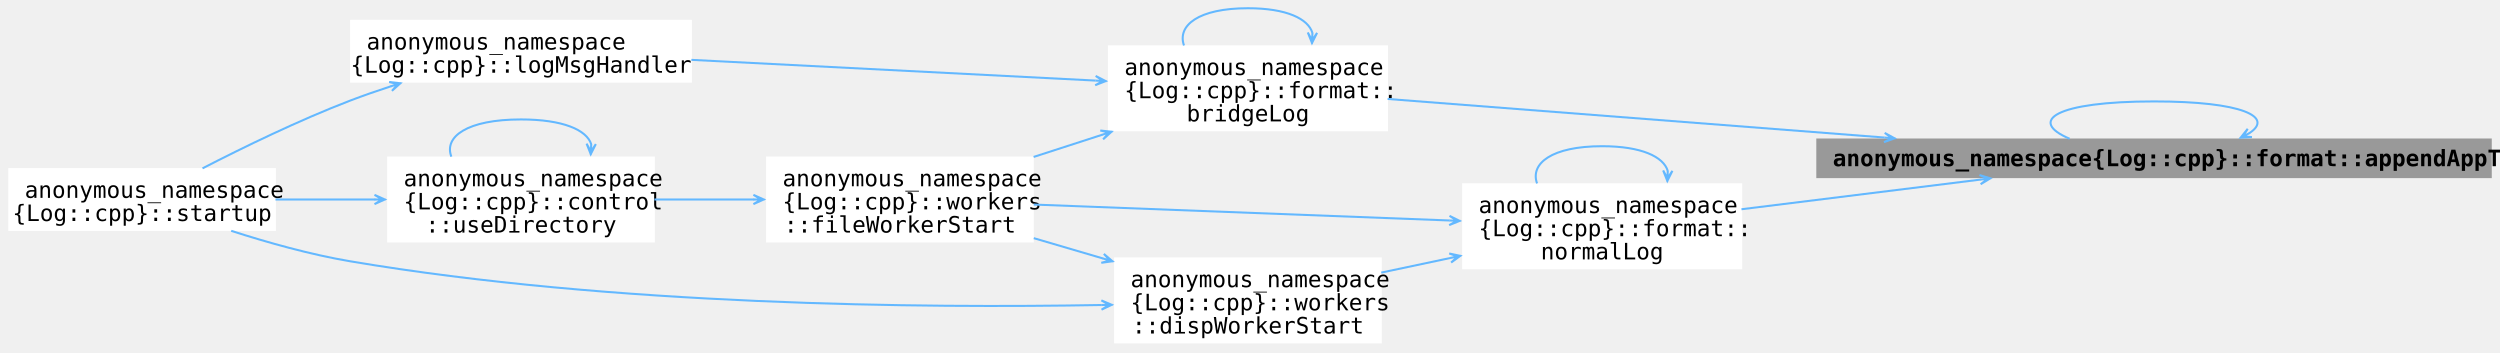
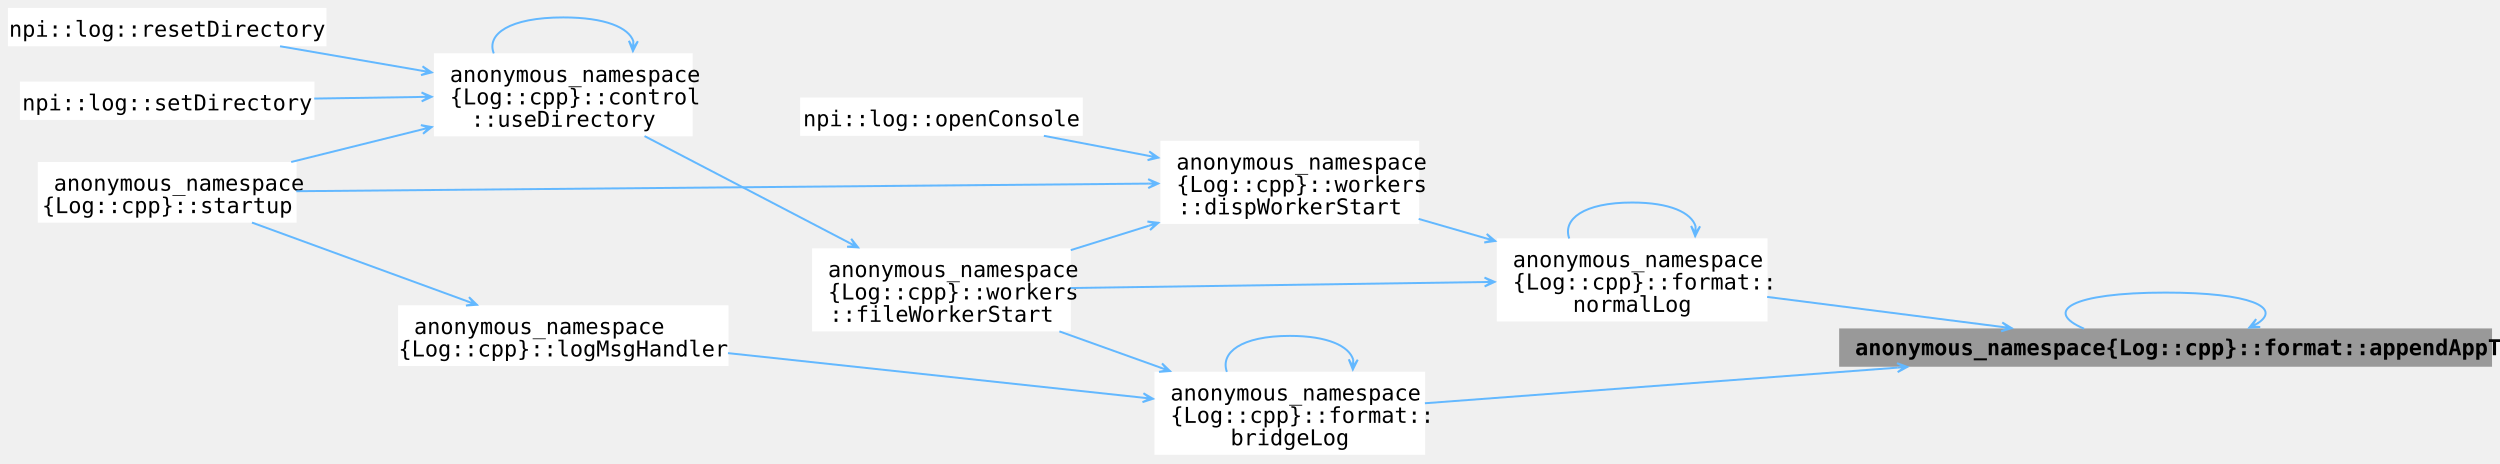
- <svg xmlns="http://www.w3.org/2000/svg" xmlns:xlink="http://www.w3.org/1999/xlink" width="1214pt" height="171pt" viewBox="0.00 0.00 1214.00 171.00">
-   <g id="graph0" class="graph" transform="scale(1 1) rotate(0) translate(4 166.75)">
+ <svg xmlns="http://www.w3.org/2000/svg" xmlns:xlink="http://www.w3.org/1999/xlink" width="1256pt" height="233pt" viewBox="0.00 0.00 1256.00 233.00">
+   <g id="graph0" class="graph" transform="scale(1 1) rotate(0) translate(4 228.5)">
    <g id="Node000001" class="node">
      <g id="a_Node000001">
        <a xlink:title="Appends elapsed time since logging-system startup.">
-           <polygon fill="#999999" stroke="none" points="1206,-99.5 878,-99.5 878,-80.25 1206,-80.25 1206,-99.5" />
-           <text xml:space="preserve" text-anchor="start" x="886" y="-86.05" font-family="Consolas" font-weight="bold" font-size="11.00">anonymous_namespace{Log::cpp}::format::appendAppTime</text>
+           <polygon fill="#999999" stroke="none" points="1248,-63.5 920,-63.5 920,-44.25 1248,-44.25 1248,-63.5" />
+           <text xml:space="preserve" text-anchor="start" x="928" y="-50.05" font-family="Consolas" font-weight="bold" font-size="11.00">anonymous_namespace{Log::cpp}::format::appendAppTime</text>
        </a>
      </g>
    </g>
    <g id="edge1_Node000001_Node000001" class="edge">
      <g id="a_edge1_Node000001_Node000001">
        <a xlink:title=" ">
-           <path fill="none" stroke="#63b8ff" d="M1088.18,-102.03C1100.42,-109.9 1085.03,-117.5 1042,-117.5 994.11,-117.5 980.45,-108.09 1001.03,-99.36" />
-           <polygon fill="#63b8ff" stroke="#63b8ff" points="1084.06,-99.91 1089.53,-100.19 1085.2,-100.5 1088.51,-102.19 1088.51,-102.19 1088.51,-102.19 1085.2,-100.5 1087.48,-104.2 1084.06,-99.91" />
+           <path fill="none" stroke="#63b8ff" d="M1130.18,-66.03C1142.42,-73.9 1127.03,-81.5 1084,-81.5 1036.11,-81.5 1022.45,-72.09 1043.03,-63.36" />
+           <polygon fill="#63b8ff" stroke="#63b8ff" points="1126.06,-63.91 1131.53,-64.19 1127.2,-64.5 1130.51,-66.19 1130.51,-66.19 1130.51,-66.19 1127.2,-64.5 1129.48,-68.2 1126.06,-63.91" />
        </a>
      </g>
    </g>
    <g id="Node000002" class="node">
      <g id="a_Node000002">
        <a xlink:href="../../d0/dd9/namespaceanonymous__namespace_02_log_8cpp_03_1_1format.html#a2bec914d05bd447bb12f800640913bac" target="_top" xlink:title="Formats the fixed important-log record sent to the helper process.">
-           <polygon fill="white" stroke="none" points="670,-144.75 534,-144.75 534,-103 670,-103 670,-144.75" />
-           <text xml:space="preserve" text-anchor="start" x="542" y="-130.3" font-family="Consolas" font-size="11.00">anonymous_namespace</text>
-           <text xml:space="preserve" text-anchor="start" x="542" y="-119.05" font-family="Consolas" font-size="11.00">{Log::cpp}::format::</text>
-           <text xml:space="preserve" text-anchor="middle" x="602" y="-107.8" font-family="Consolas" font-size="11.00">bridgeLog</text>
+           <polygon fill="white" stroke="none" points="712,-41.75 576,-41.75 576,0 712,0 712,-41.75" />
+           <text xml:space="preserve" text-anchor="start" x="584" y="-27.3" font-family="Consolas" font-size="11.00">anonymous_namespace</text>
+           <text xml:space="preserve" text-anchor="start" x="584" y="-16.05" font-family="Consolas" font-size="11.00">{Log::cpp}::format::</text>
+           <text xml:space="preserve" text-anchor="middle" x="644" y="-4.8" font-family="Consolas" font-size="11.00">bridgeLog</text>
        </a>
      </g>
    </g>
    <g id="edge2_Node000001_Node000002" class="edge">
      <g id="a_edge2_Node000001_Node000002">
        <a xlink:title=" ">
-           <path fill="none" stroke="#63b8ff" d="M911.08,-99.96C831.79,-106.11 733.71,-113.73 669.82,-118.69" />
-           <polygon fill="#63b8ff" stroke="#63b8ff" points="916.03,-99.58 911.22,-102.21 914.75,-99.68 911.04,-99.96 911.04,-99.96 911.04,-99.96 914.75,-99.68 910.87,-97.72 916.03,-99.58" />
-         </a>
-       </g>
-     </g>
-     <g id="Node000007" class="node">
-       <g id="a_Node000007">
+           <path fill="none" stroke="#63b8ff" d="M949.32,-43.8C870.73,-37.88 774.76,-30.65 711.87,-25.91" />
+           <polygon fill="#63b8ff" stroke="#63b8ff" points="954.21,-44.17 949.06,-46.04 952.94,-44.08 949.23,-43.8 949.23,-43.8 949.23,-43.8 952.94,-44.08 949.4,-41.55 954.21,-44.17" />
+         </a>
+       </g>
+     </g>
+     <g id="Node000009" class="node">
+       <g id="a_Node000009">
        <a xlink:href="../../d0/dd9/namespaceanonymous__namespace_02_log_8cpp_03_1_1format.html#a7fc03e94650e6022574acfcd5d3bf5dc" target="_top" xlink:title="Formats one record using the active normal or display field layout.">
-           <polygon fill="white" stroke="none" points="842,-77.75 706,-77.75 706,-36 842,-36 842,-77.75" />
-           <text xml:space="preserve" text-anchor="start" x="714" y="-63.3" font-family="Consolas" font-size="11.00">anonymous_namespace</text>
-           <text xml:space="preserve" text-anchor="start" x="714" y="-52.05" font-family="Consolas" font-size="11.00">{Log::cpp}::format::</text>
-           <text xml:space="preserve" text-anchor="middle" x="774" y="-40.8" font-family="Consolas" font-size="11.00">normalLog</text>
-         </a>
-       </g>
-     </g>
-     <g id="edge10_Node000001_Node000007" class="edge">
-       <g id="a_edge10_Node000001_Node000007">
-         <a xlink:title=" ">
-           <path fill="none" stroke="#63b8ff" d="M957.76,-79.55C920.37,-74.91 876.85,-69.51 841.66,-65.14" />
-           <polygon fill="#63b8ff" stroke="#63b8ff" points="962.5,-80.14 957.26,-81.75 961.22,-79.98 957.53,-79.52 957.53,-79.52 957.53,-79.52 961.22,-79.98 957.81,-77.29 962.5,-80.14" />
+           <polygon fill="white" stroke="none" points="884,-108.75 748,-108.75 748,-67 884,-67 884,-108.75" />
+           <text xml:space="preserve" text-anchor="start" x="756" y="-94.3" font-family="Consolas" font-size="11.00">anonymous_namespace</text>
+           <text xml:space="preserve" text-anchor="start" x="756" y="-83.05" font-family="Consolas" font-size="11.00">{Log::cpp}::format::</text>
+           <text xml:space="preserve" text-anchor="middle" x="816" y="-71.8" font-family="Consolas" font-size="11.00">normalLog</text>
+         </a>
+       </g>
+     </g>
+     <g id="edge12_Node000001_Node000009" class="edge">
+       <g id="a_edge12_Node000001_Node000009">
+         <a xlink:title=" ">
+           <path fill="none" stroke="#63b8ff" d="M1001.84,-64.25C964.04,-69.08 919.63,-74.76 883.81,-79.33" />
+           <polygon fill="#63b8ff" stroke="#63b8ff" points="1006.63,-63.64 1001.96,-66.5 1005.36,-63.8 1001.67,-64.27 1001.67,-64.27 1001.67,-64.27 1005.36,-63.8 1001.39,-62.04 1006.63,-63.64" />
        </a>
      </g>
    </g>
    <g id="edge3_Node000002_Node000002" class="edge">
      <g id="a_edge3_Node000002_Node000002">
        <a xlink:title=" ">
-           <path fill="none" stroke="#63b8ff" d="M633.31,-150.75C631.26,-157.61 620.82,-162.75 602,-162.75 577.9,-162.75 567.55,-154.32 570.94,-144.67" />
-           <polygon fill="#63b8ff" stroke="#63b8ff" points="633.11,-145.89 635.57,-150.79 633.16,-147.17 633.32,-150.89 633.32,-150.89 633.32,-150.89 633.16,-147.17 631.07,-150.98 633.11,-145.89" />
+           <path fill="none" stroke="#63b8ff" d="M675.87,-47.75C673.78,-54.61 663.16,-59.75 644,-59.75 619.48,-59.75 608.94,-51.32 612.39,-41.67" />
+           <polygon fill="#63b8ff" stroke="#63b8ff" points="675.66,-42.89 678.12,-47.79 675.72,-44.17 675.87,-47.89 675.87,-47.89 675.87,-47.89 675.72,-44.17 673.63,-47.98 675.66,-42.89" />
        </a>
      </g>
    </g>
    <g id="Node000003" class="node">
      <g id="a_Node000003">
        <a xlink:href="../../dc/d68/namespaceanonymous__namespace_02_log_8cpp_03_1_1workers.html#ad9a9c0c17f8f330fc36da938d8494920" target="_top" xlink:title="Starts the primary file worker if it is currently inactive.">
-           <polygon fill="white" stroke="none" points="498,-90.75 368,-90.75 368,-49 498,-49 498,-90.75" />
-           <text xml:space="preserve" text-anchor="start" x="376" y="-76.3" font-family="Consolas" font-size="11.00">anonymous_namespace</text>
-           <text xml:space="preserve" text-anchor="start" x="376" y="-65.05" font-family="Consolas" font-size="11.00">{Log::cpp}::workers</text>
-           <text xml:space="preserve" text-anchor="middle" x="433" y="-53.8" font-family="Consolas" font-size="11.00">::fileWorkerStart</text>
+           <polygon fill="white" stroke="none" points="534,-103.75 404,-103.75 404,-62 534,-62 534,-103.75" />
+           <text xml:space="preserve" text-anchor="start" x="412" y="-89.3" font-family="Consolas" font-size="11.00">anonymous_namespace</text>
+           <text xml:space="preserve" text-anchor="start" x="412" y="-78.05" font-family="Consolas" font-size="11.00">{Log::cpp}::workers</text>
+           <text xml:space="preserve" text-anchor="middle" x="469" y="-66.8" font-family="Consolas" font-size="11.00">::fileWorkerStart</text>
        </a>
      </g>
    </g>
    <g id="edge4_Node000002_Node000003" class="edge">
      <g id="a_edge4_Node000002_Node000003">
        <a xlink:title=" ">
-           <path fill="none" stroke="#63b8ff" d="M531.18,-101.3C520.15,-97.73 508.8,-94.06 497.92,-90.54" />
-           <polygon fill="#63b8ff" stroke="#63b8ff" points="535.75,-102.78 530.3,-103.38 534.53,-102.38 530.99,-101.24 530.99,-101.24 530.99,-101.24 534.53,-102.38 531.69,-99.1 535.75,-102.78" />
-         </a>
-       </g>
-     </g>
-     <g id="Node000006" class="node">
-       <g id="a_Node000006">
+           <path fill="none" stroke="#63b8ff" d="M579.29,-43.71C562.58,-49.7 544.64,-56.12 528.23,-62.01" />
+           <polygon fill="#63b8ff" stroke="#63b8ff" points="583.77,-42.1 579.82,-45.91 582.56,-42.54 579.06,-43.79 579.06,-43.79 579.06,-43.79 582.56,-42.54 578.3,-41.67 583.77,-42.1" />
+         </a>
+       </g>
+     </g>
+     <g id="Node000008" class="node">
+       <g id="a_Node000008">
        <a xlink:href="../../dc/d8e/namespaceanonymous__namespace_02_log_8cpp_03.html#ae42f26a3b2327af9cd201c13e96c0349" target="_top" xlink:title="Captures and routes one message delivered by Qt.">
-           <polygon fill="white" stroke="none" points="332,-157.12 166,-157.12 166,-126.62 332,-126.62 332,-157.12" />
-           <text xml:space="preserve" text-anchor="start" x="174" y="-142.68" font-family="Consolas" font-size="11.00">anonymous_namespace</text>
-           <text xml:space="preserve" text-anchor="middle" x="249" y="-131.43" font-family="Consolas" font-size="11.00">{Log::cpp}::logMsgHandler</text>
-         </a>
-       </g>
-     </g>
-     <g id="edge8_Node000002_Node000006" class="edge">
-       <g id="a_edge8_Node000002_Node000006">
-         <a xlink:title=" ">
-           <path fill="none" stroke="#63b8ff" d="M527.99,-127.62C470.74,-130.56 391.1,-134.64 331.72,-137.68" />
-           <polygon fill="#63b8ff" stroke="#63b8ff" points="532.94,-127.37 528.06,-129.87 531.66,-127.43 527.94,-127.62 527.94,-127.62 527.94,-127.62 531.66,-127.43 527.83,-125.37 532.94,-127.37" />
+           <polygon fill="white" stroke="none" points="362,-75.12 196,-75.12 196,-44.62 362,-44.62 362,-75.12" />
+           <text xml:space="preserve" text-anchor="start" x="204" y="-60.67" font-family="Consolas" font-size="11.00">anonymous_namespace</text>
+           <text xml:space="preserve" text-anchor="middle" x="279" y="-49.42" font-family="Consolas" font-size="11.00">{Log::cpp}::logMsgHandler</text>
+         </a>
+       </g>
+     </g>
+     <g id="edge10_Node000002_Node000008" class="edge">
+       <g id="a_edge10_Node000002_Node000008">
+         <a xlink:title=" ">
+           <path fill="none" stroke="#63b8ff" d="M570.3,-28.69C510.03,-35.16 424.38,-44.36 361.74,-51.09" />
+           <polygon fill="#63b8ff" stroke="#63b8ff" points="575.21,-28.16 570.48,-30.93 573.93,-28.3 570.24,-28.69 570.24,-28.69 570.24,-28.69 573.93,-28.3 570,-26.46 575.21,-28.16" />
        </a>
      </g>
    </g>
    <g id="Node000004" class="node">
      <g id="a_Node000004">
        <a xlink:href="../../d3/d55/namespaceanonymous__namespace_02_log_8cpp_03_1_1control.html#a21d28d4dc1e0f827575b17f576af195a" target="_top" xlink:title="Transitions both normal and important logging to a new directory.">
-           <polygon fill="white" stroke="none" points="314,-90.75 184,-90.75 184,-49 314,-49 314,-90.75" />
-           <text xml:space="preserve" text-anchor="start" x="192" y="-76.3" font-family="Consolas" font-size="11.00">anonymous_namespace</text>
-           <text xml:space="preserve" text-anchor="start" x="192" y="-65.05" font-family="Consolas" font-size="11.00">{Log::cpp}::control</text>
-           <text xml:space="preserve" text-anchor="middle" x="249" y="-53.8" font-family="Consolas" font-size="11.00">::useDirectory</text>
+           <polygon fill="white" stroke="none" points="344,-201.75 214,-201.75 214,-160 344,-160 344,-201.75" />
+           <text xml:space="preserve" text-anchor="start" x="222" y="-187.3" font-family="Consolas" font-size="11.00">anonymous_namespace</text>
+           <text xml:space="preserve" text-anchor="start" x="222" y="-176.05" font-family="Consolas" font-size="11.00">{Log::cpp}::control</text>
+           <text xml:space="preserve" text-anchor="middle" x="279" y="-164.8" font-family="Consolas" font-size="11.00">::useDirectory</text>
        </a>
      </g>
    </g>
    <g id="edge5_Node000003_Node000004" class="edge">
      <g id="a_edge5_Node000003_Node000004">
        <a xlink:title=" ">
-           <path fill="none" stroke="#63b8ff" d="M362.26,-69.88C346.31,-69.88 329.44,-69.88 313.76,-69.88" />
-           <polygon fill="#63b8ff" stroke="#63b8ff" points="366.87,-69.88 361.87,-72.13 365.59,-69.88 361.87,-69.88 361.87,-69.88 361.87,-69.88 365.59,-69.88 361.87,-67.63 366.87,-69.88" />
-         </a>
-       </g>
-     </g>
-     <g id="edge7_Node000004_Node000004" class="edge">
-       <g id="a_edge7_Node000004_Node000004">
-         <a xlink:title=" ">
-           <path fill="none" stroke="#63b8ff" d="M283.09,-96.75C280.86,-103.61 269.5,-108.75 249,-108.75 222.77,-108.75 211.49,-100.32 215.18,-90.67" />
-           <polygon fill="#63b8ff" stroke="#63b8ff" points="282.87,-91.89 285.34,-96.78 282.93,-93.17 283.1,-96.88 283.1,-96.88 283.1,-96.88 282.93,-93.17 280.85,-96.99 282.87,-91.89" />
+           <path fill="none" stroke="#63b8ff" d="M422.79,-106.44C391.39,-122.81 349.96,-144.41 319.81,-160.12" />
+           <polygon fill="#63b8ff" stroke="#63b8ff" points="427.05,-104.22 423.66,-108.53 425.91,-104.81 422.62,-106.53 422.62,-106.53 422.62,-106.53 425.91,-104.81 421.58,-104.54 427.05,-104.22" />
+         </a>
+       </g>
+     </g>
+     <g id="edge9_Node000004_Node000004" class="edge">
+       <g id="a_edge9_Node000004_Node000004">
+         <a xlink:title=" ">
+           <path fill="none" stroke="#63b8ff" d="M314.2,-207.75C311.9,-214.61 300.16,-219.75 279,-219.75 251.91,-219.75 240.27,-211.32 244.08,-201.67" />
+           <polygon fill="#63b8ff" stroke="#63b8ff" points="313.98,-202.89 316.46,-207.78 314.04,-204.17 314.21,-207.88 314.21,-207.88 314.21,-207.88 314.04,-204.17 311.96,-207.99 313.98,-202.89" />
        </a>
      </g>
    </g>
    <g id="Node000005" class="node">
      <g id="a_Node000005">
-         <a xlink:href="../../dc/d8e/namespaceanonymous__namespace_02_log_8cpp_03.html#a9dbdeefab4ed0fe490efd90425689d7a" target="_top" xlink:title="Initializes the logging system during process startup.">
-           <polygon fill="white" stroke="none" points="130,-85.12 0,-85.12 0,-54.62 130,-54.62 130,-85.12" />
-           <text xml:space="preserve" text-anchor="start" x="8" y="-70.67" font-family="Consolas" font-size="11.00">anonymous_namespace</text>
-           <text xml:space="preserve" text-anchor="middle" x="65" y="-59.42" font-family="Consolas" font-size="11.00">{Log::cpp}::startup</text>
+         <a xlink:href="../../d5/ddd/namespacenpi_1_1log.html#ab26e1ac5aef4345c9676101f3cd9877f" target="_top" xlink:title="Restores the default log directory.">
+           <polygon fill="white" stroke="none" points="160,-224.5 0,-224.5 0,-205.25 160,-205.25 160,-224.5" />
+           <text xml:space="preserve" text-anchor="middle" x="80" y="-210.05" font-family="Consolas" font-size="11.00">npi::log::resetDirectory</text>
        </a>
      </g>
    </g>
    <g id="edge6_Node000004_Node000005" class="edge">
      <g id="a_edge6_Node000004_Node000005">
        <a xlink:title=" ">
-           <path fill="none" stroke="#63b8ff" d="M178.26,-69.88C162.31,-69.88 145.44,-69.88 129.76,-69.88" />
-           <polygon fill="#63b8ff" stroke="#63b8ff" points="182.87,-69.88 177.87,-72.13 181.59,-69.88 177.87,-69.88 177.87,-69.88 177.87,-69.88 181.59,-69.88 177.87,-67.63 182.87,-69.88" />
-         </a>
-       </g>
-     </g>
-     <g id="edge9_Node000006_Node000005" class="edge">
-       <g id="a_edge9_Node000006_Node000005">
-         <a xlink:title=" ">
-           <path fill="none" stroke="#63b8ff" d="M185.89,-124.87C179.13,-122.67 172.38,-120.32 166,-117.88 141.19,-108.36 114.07,-95.16 94.34,-85" />
-           <polygon fill="#63b8ff" stroke="#63b8ff" points="190.42,-126.31 184.97,-126.93 189.19,-125.92 185.65,-124.79 185.65,-124.79 185.65,-124.79 189.19,-125.92 186.34,-122.64 190.42,-126.31" />
-         </a>
-       </g>
-     </g>
-     <g id="edge14_Node000007_Node000003" class="edge">
-       <g id="a_edge14_Node000007_Node000003">
-         <a xlink:title=" ">
-           <path fill="none" stroke="#63b8ff" d="M699.92,-59.68C639.8,-61.98 555.44,-65.22 497.97,-67.42" />
-           <polygon fill="#63b8ff" stroke="#63b8ff" points="704.81,-59.49 699.9,-61.93 703.53,-59.54 699.81,-59.68 699.81,-59.68 699.81,-59.68 703.53,-59.54 699.72,-57.43 704.81,-59.49" />
-         </a>
-       </g>
-     </g>
-     <g id="edge15_Node000007_Node000007" class="edge">
-       <g id="a_edge15_Node000007_Node000007">
-         <a xlink:title=" ">
-           <path fill="none" stroke="#63b8ff" d="M805.87,-83.75C803.78,-90.61 793.16,-95.75 774,-95.75 749.48,-95.75 738.94,-87.32 742.39,-77.67" />
-           <polygon fill="#63b8ff" stroke="#63b8ff" points="805.66,-78.89 808.12,-83.79 805.72,-80.17 805.87,-83.89 805.87,-83.89 805.87,-83.89 805.72,-80.17 803.63,-83.98 805.66,-78.89" />
-         </a>
-       </g>
-     </g>
-     <g id="Node000008" class="node">
-       <g id="a_Node000008">
+           <path fill="none" stroke="#63b8ff" d="M208.14,-192.93C184.7,-196.98 158.89,-201.43 136.69,-205.26" />
+           <polygon fill="#63b8ff" stroke="#63b8ff" points="212.84,-192.12 208.29,-195.19 211.58,-192.34 207.91,-192.97 207.91,-192.97 207.91,-192.97 211.58,-192.34 207.53,-190.75 212.84,-192.12" />
+         </a>
+       </g>
+     </g>
+     <g id="Node000006" class="node">
+       <g id="a_Node000006">
+         <a xlink:href="../../d5/ddd/namespacenpi_1_1log.html#ac894ac9b7f01f578c3b8696c765fb3aa" target="_top" xlink:title="Changes the directory used for log files.">
+           <polygon fill="white" stroke="none" points="154,-187.5 6,-187.5 6,-168.25 154,-168.25 154,-187.5" />
+           <text xml:space="preserve" text-anchor="middle" x="80" y="-173.05" font-family="Consolas" font-size="11.00">npi::log::setDirectory</text>
+         </a>
+       </g>
+     </g>
+     <g id="edge7_Node000004_Node000006" class="edge">
+       <g id="a_edge7_Node000004_Node000006">
+         <a xlink:title=" ">
+           <path fill="none" stroke="#63b8ff" d="M208.13,-179.81C190.53,-179.54 171.6,-179.25 153.87,-178.98" />
+           <polygon fill="#63b8ff" stroke="#63b8ff" points="212.82,-179.88 207.79,-182.06 211.54,-179.86 207.82,-179.81 207.82,-179.81 207.82,-179.81 211.54,-179.86 207.86,-177.56 212.82,-179.88" />
+         </a>
+       </g>
+     </g>
+     <g id="Node000007" class="node">
+       <g id="a_Node000007">
+         <a xlink:href="../../dc/d8e/namespaceanonymous__namespace_02_log_8cpp_03.html#a9dbdeefab4ed0fe490efd90425689d7a" target="_top" xlink:title="Initializes the logging system during process startup.">
+           <polygon fill="white" stroke="none" points="145,-147.12 15,-147.12 15,-116.62 145,-116.62 145,-147.12" />
+           <text xml:space="preserve" text-anchor="start" x="23" y="-132.68" font-family="Consolas" font-size="11.00">anonymous_namespace</text>
+           <text xml:space="preserve" text-anchor="middle" x="80" y="-121.42" font-family="Consolas" font-size="11.00">{Log::cpp}::startup</text>
+         </a>
+       </g>
+     </g>
+     <g id="edge8_Node000004_Node000007" class="edge">
+       <g id="a_edge8_Node000004_Node000007">
+         <a xlink:title=" ">
+           <path fill="none" stroke="#63b8ff" d="M208.04,-163.47C186.58,-158.14 163.13,-152.3 142.29,-147.12" />
+           <polygon fill="#63b8ff" stroke="#63b8ff" points="212.86,-164.67 207.46,-165.65 211.61,-164.36 208.01,-163.47 208.01,-163.47 208.01,-163.47 211.61,-164.36 208.55,-161.28 212.86,-164.67" />
+         </a>
+       </g>
+     </g>
+     <g id="edge11_Node000008_Node000007" class="edge">
+       <g id="a_edge11_Node000008_Node000007">
+         <a xlink:title=" ">
+           <path fill="none" stroke="#63b8ff" d="M231.09,-77.02C198.09,-89.08 154.33,-105.07 122.58,-116.68" />
+           <polygon fill="#63b8ff" stroke="#63b8ff" points="235.56,-75.39 231.63,-79.22 234.35,-75.83 230.86,-77.1 230.86,-77.1 230.86,-77.1 234.35,-75.83 230.09,-74.99 235.56,-75.39" />
+         </a>
+       </g>
+     </g>
+     <g id="edge17_Node000009_Node000003" class="edge">
+       <g id="a_edge17_Node000009_Node000003">
+         <a xlink:title=" ">
+           <path fill="none" stroke="#63b8ff" d="M742.18,-86.82C680.47,-85.93 592.84,-84.66 533.83,-83.8" />
+           <polygon fill="#63b8ff" stroke="#63b8ff" points="746.85,-86.89 741.82,-89.06 745.57,-86.87 741.85,-86.81 741.85,-86.81 741.85,-86.81 745.57,-86.87 741.89,-84.57 746.85,-86.89" />
+         </a>
+       </g>
+     </g>
+     <g id="edge18_Node000009_Node000009" class="edge">
+       <g id="a_edge18_Node000009_Node000009">
+         <a xlink:title=" ">
+           <path fill="none" stroke="#63b8ff" d="M847.87,-114.75C845.78,-121.61 835.16,-126.75 816,-126.75 791.48,-126.75 780.94,-118.32 784.39,-108.67" />
+           <polygon fill="#63b8ff" stroke="#63b8ff" points="847.66,-109.89 850.12,-114.79 847.72,-111.17 847.87,-114.89 847.87,-114.89 847.87,-114.89 847.72,-111.17 845.63,-114.98 847.66,-109.89" />
+         </a>
+       </g>
+     </g>
+     <g id="Node000010" class="node">
+       <g id="a_Node000010">
        <a xlink:href="../../dc/d68/namespaceanonymous__namespace_02_log_8cpp_03_1_1workers.html#a151b634635a35cd3feb2de126611e850" target="_top" xlink:title="Starts the optional display worker if it is currently inactive.">
-           <polygon fill="white" stroke="none" points="667,-41.75 537,-41.75 537,0 667,0 667,-41.75" />
-           <text xml:space="preserve" text-anchor="start" x="545" y="-27.3" font-family="Consolas" font-size="11.00">anonymous_namespace</text>
-           <text xml:space="preserve" text-anchor="start" x="545" y="-16.05" font-family="Consolas" font-size="11.00">{Log::cpp}::workers</text>
-           <text xml:space="preserve" text-anchor="middle" x="602" y="-4.8" font-family="Consolas" font-size="11.00">::dispWorkerStart</text>
-         </a>
-       </g>
-     </g>
-     <g id="edge11_Node000007_Node000008" class="edge">
-       <g id="a_edge11_Node000007_Node000008">
-         <a xlink:title=" ">
-           <path fill="none" stroke="#63b8ff" d="M700.46,-41.51C689.25,-39.14 677.73,-36.7 666.73,-34.37" />
-           <polygon fill="#63b8ff" stroke="#63b8ff" points="705.11,-42.5 699.75,-43.66 703.85,-42.23 700.22,-41.46 700.22,-41.46 700.22,-41.46 703.85,-42.23 700.68,-39.26 705.11,-42.5" />
-         </a>
-       </g>
-     </g>
-     <g id="edge12_Node000008_Node000003" class="edge">
-       <g id="a_edge12_Node000008_Node000003">
-         <a xlink:title=" ">
-           <path fill="none" stroke="#63b8ff" d="M531.6,-41.24C520.47,-44.5 508.99,-47.87 497.99,-51.1" />
-           <polygon fill="#63b8ff" stroke="#63b8ff" points="536.22,-39.88 532.05,-43.45 534.99,-40.24 531.42,-41.29 531.42,-41.29 531.42,-41.29 534.99,-40.24 530.79,-39.13 536.22,-39.88" />
-         </a>
-       </g>
-     </g>
-     <g id="edge13_Node000008_Node000005" class="edge">
-       <g id="a_edge13_Node000008_Node000005">
-         <a xlink:title=" ">
-           <path fill="none" stroke="#63b8ff" d="M530.98,-18.64C444.55,-17.08 293.38,-18.33 166,-39.88 146.7,-43.14 125.88,-48.99 108.27,-54.66" />
-           <polygon fill="#63b8ff" stroke="#63b8ff" points="535.87,-18.73 530.83,-20.88 534.59,-18.7 530.87,-18.63 530.87,-18.63 530.87,-18.63 534.59,-18.7 530.91,-16.38 535.87,-18.73" />
+           <polygon fill="white" stroke="none" points="709,-157.75 579,-157.75 579,-116 709,-116 709,-157.75" />
+           <text xml:space="preserve" text-anchor="start" x="587" y="-143.3" font-family="Consolas" font-size="11.00">anonymous_namespace</text>
+           <text xml:space="preserve" text-anchor="start" x="587" y="-132.05" font-family="Consolas" font-size="11.00">{Log::cpp}::workers</text>
+           <text xml:space="preserve" text-anchor="middle" x="644" y="-120.8" font-family="Consolas" font-size="11.00">::dispWorkerStart</text>
+         </a>
+       </g>
+     </g>
+     <g id="edge13_Node000009_Node000010" class="edge">
+       <g id="a_edge13_Node000009_Node000010">
+         <a xlink:title=" ">
+           <path fill="none" stroke="#63b8ff" d="M742.46,-108.78C731.25,-112.02 719.73,-115.33 708.73,-118.51" />
+           <polygon fill="#63b8ff" stroke="#63b8ff" points="747.13,-107.44 742.95,-110.98 745.9,-107.79 742.32,-108.82 742.32,-108.82 742.32,-108.82 745.9,-107.79 741.7,-106.66 747.13,-107.44" />
+         </a>
+       </g>
+     </g>
+     <g id="edge14_Node000010_Node000003" class="edge">
+       <g id="a_edge14_Node000010_Node000003">
+         <a xlink:title=" ">
+           <path fill="none" stroke="#63b8ff" d="M573.16,-115.08C560.2,-111.03 546.72,-106.82 533.95,-102.84" />
+           <polygon fill="#63b8ff" stroke="#63b8ff" points="577.91,-116.56 572.47,-117.22 576.69,-116.18 573.14,-115.07 573.14,-115.07 573.14,-115.07 576.69,-116.18 573.81,-112.92 577.91,-116.56" />
+         </a>
+       </g>
+     </g>
+     <g id="edge16_Node000010_Node000007" class="edge">
+       <g id="a_edge16_Node000010_Node000007">
+         <a xlink:title=" ">
+           <path fill="none" stroke="#63b8ff" d="M572.95,-136.25C462.86,-135.27 250.99,-133.39 144.86,-132.44" />
+           <polygon fill="#63b8ff" stroke="#63b8ff" points="577.86,-136.3 572.84,-138.5 576.58,-136.28 572.86,-136.25 572.86,-136.25 572.86,-136.25 576.58,-136.28 572.88,-134 577.86,-136.3" />
+         </a>
+       </g>
+     </g>
+     <g id="Node000011" class="node">
+       <g id="a_Node000011">
+         <a xlink:href="../../d5/ddd/namespacenpi_1_1log.html#a35a969078b211913c70a3289d579181f" target="_top" xlink:title="Opens a temporary console when no console is currently attached.">
+           <polygon fill="white" stroke="none" points="540,-179.5 398,-179.5 398,-160.25 540,-160.25 540,-179.5" />
+           <text xml:space="preserve" text-anchor="middle" x="469" y="-165.05" font-family="Consolas" font-size="11.00">npi::log::openConsole</text>
+         </a>
+       </g>
+     </g>
+     <g id="edge15_Node000010_Node000011" class="edge">
+       <g id="a_edge15_Node000010_Node000011">
+         <a xlink:title=" ">
+           <path fill="none" stroke="#63b8ff" d="M573.13,-150.2C555.49,-153.57 536.9,-157.11 520.43,-160.26" />
+           <polygon fill="#63b8ff" stroke="#63b8ff" points="577.88,-149.3 573.39,-152.44 576.62,-149.54 572.96,-150.23 572.96,-150.23 572.96,-150.23 576.62,-149.54 572.54,-148.02 577.88,-149.3" />
        </a>
      </g>
    </g>
  </g>
</svg>
